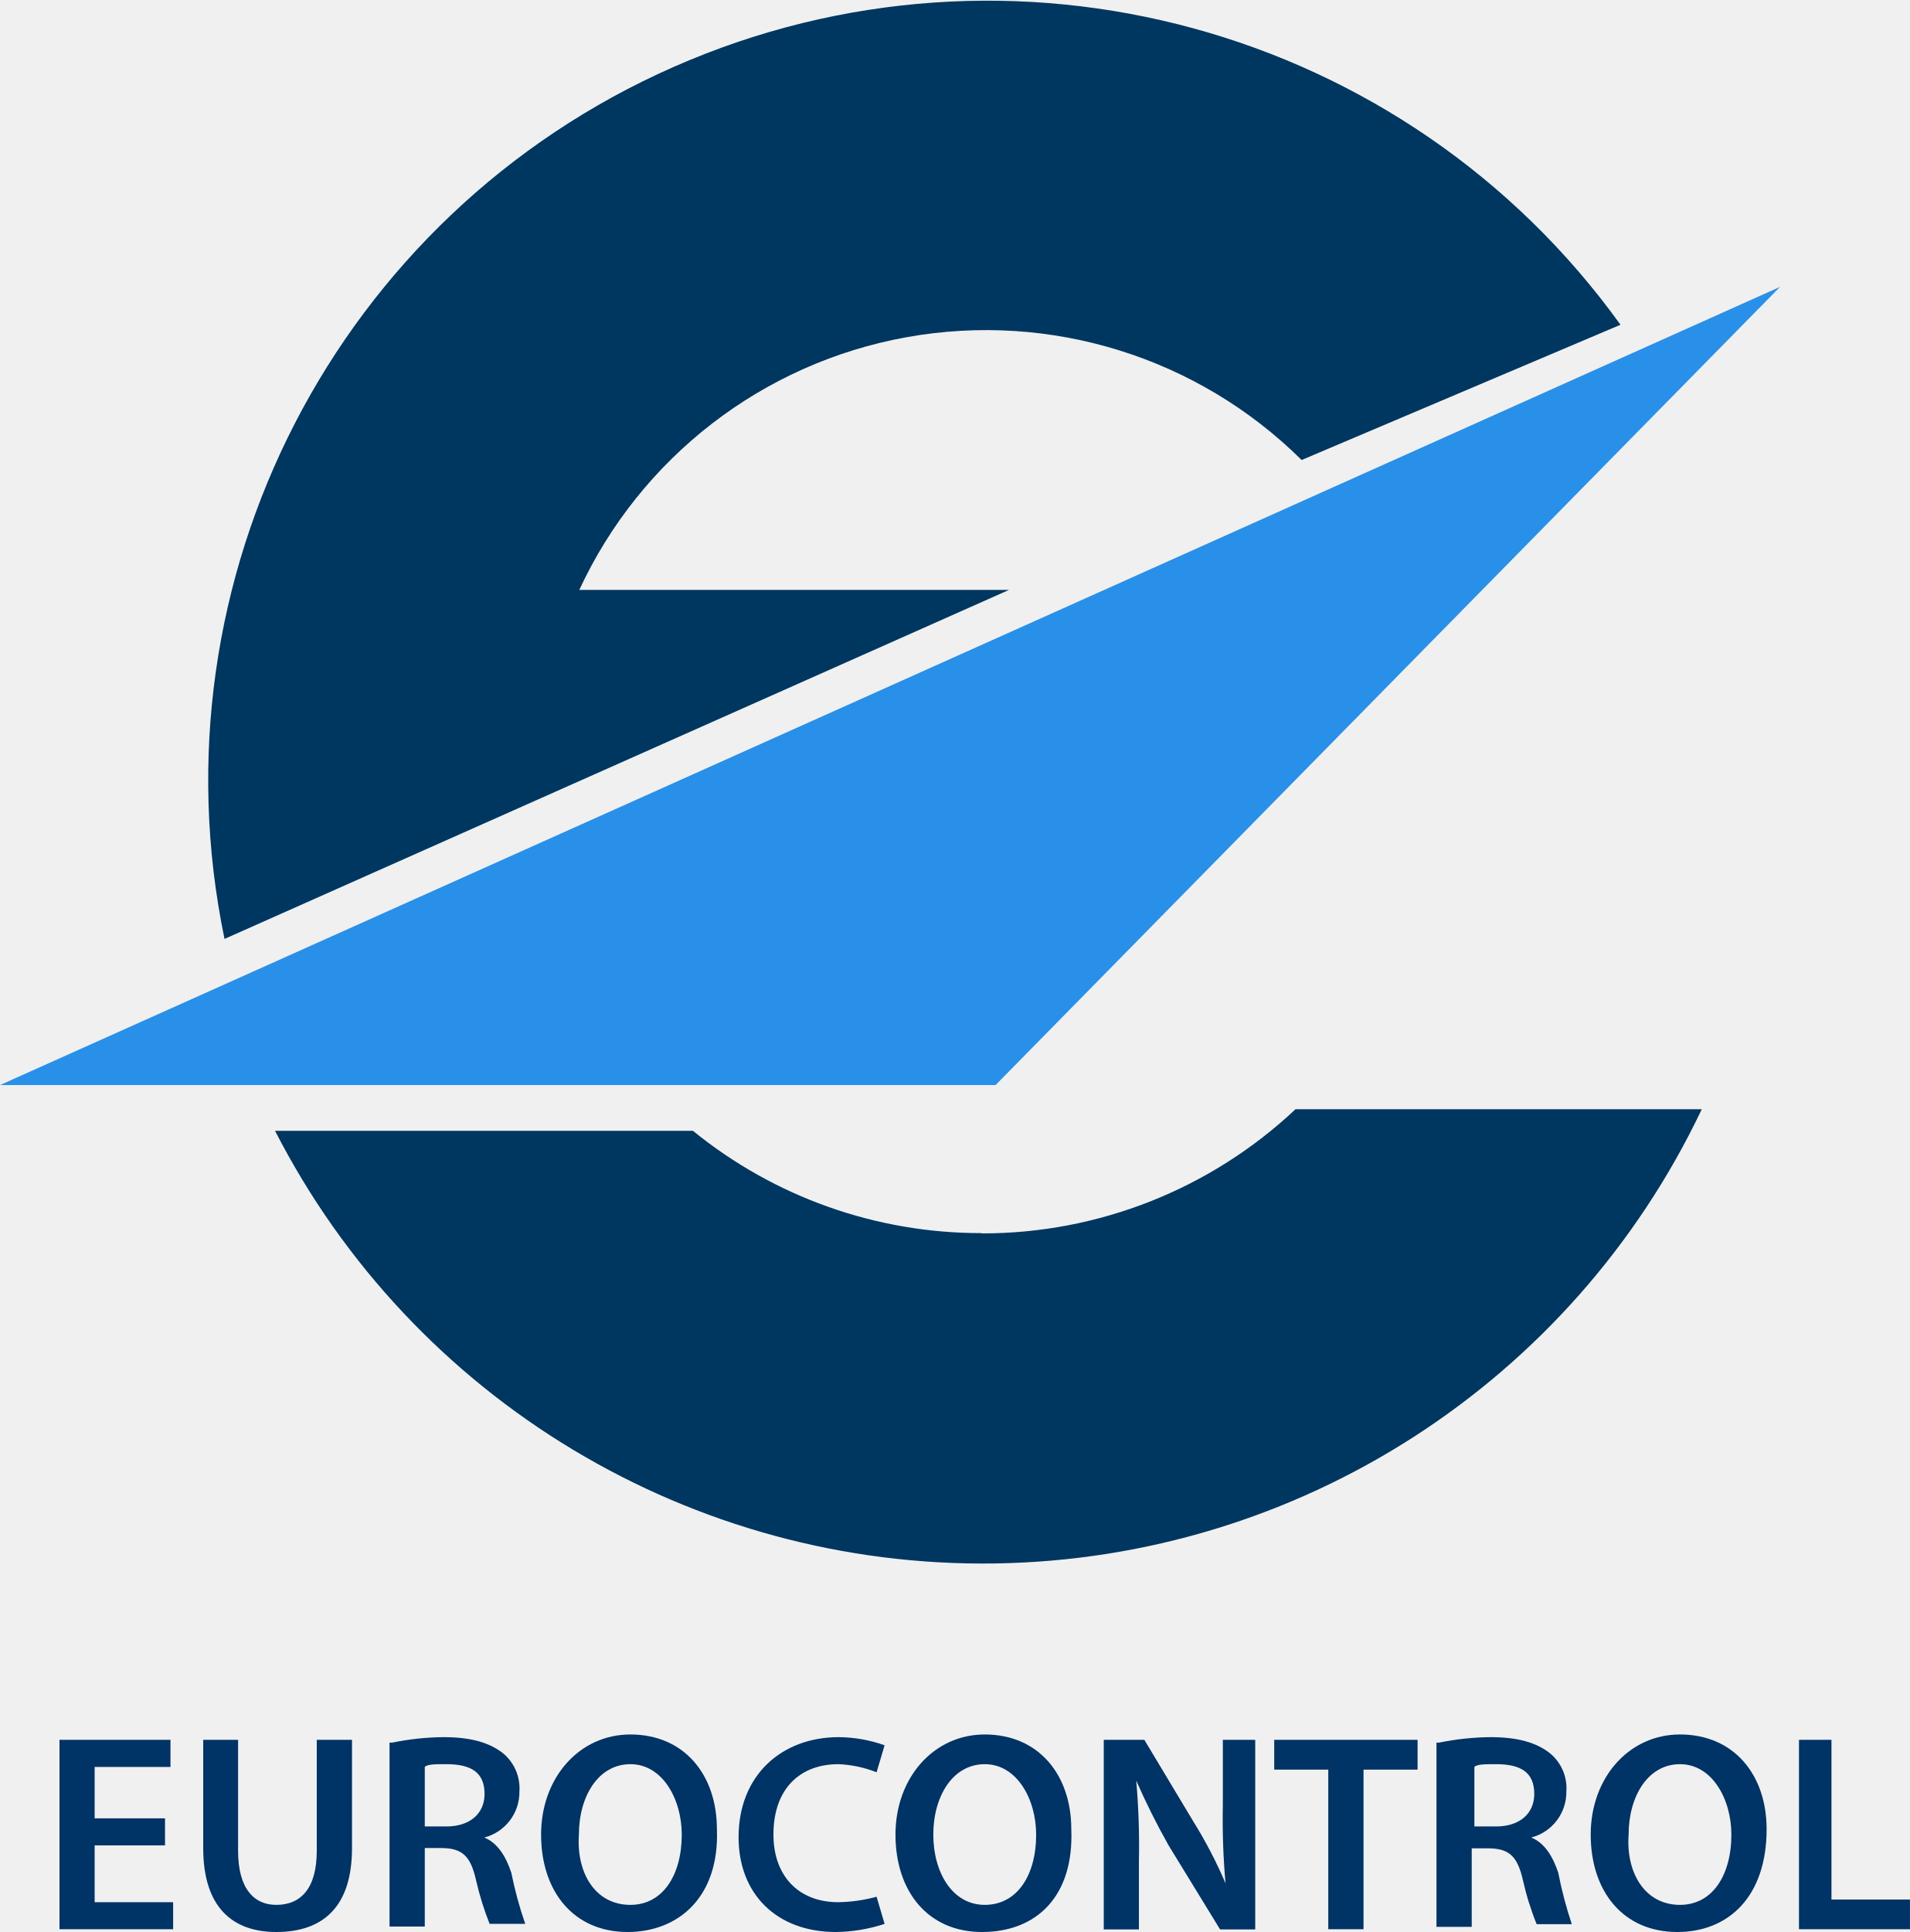
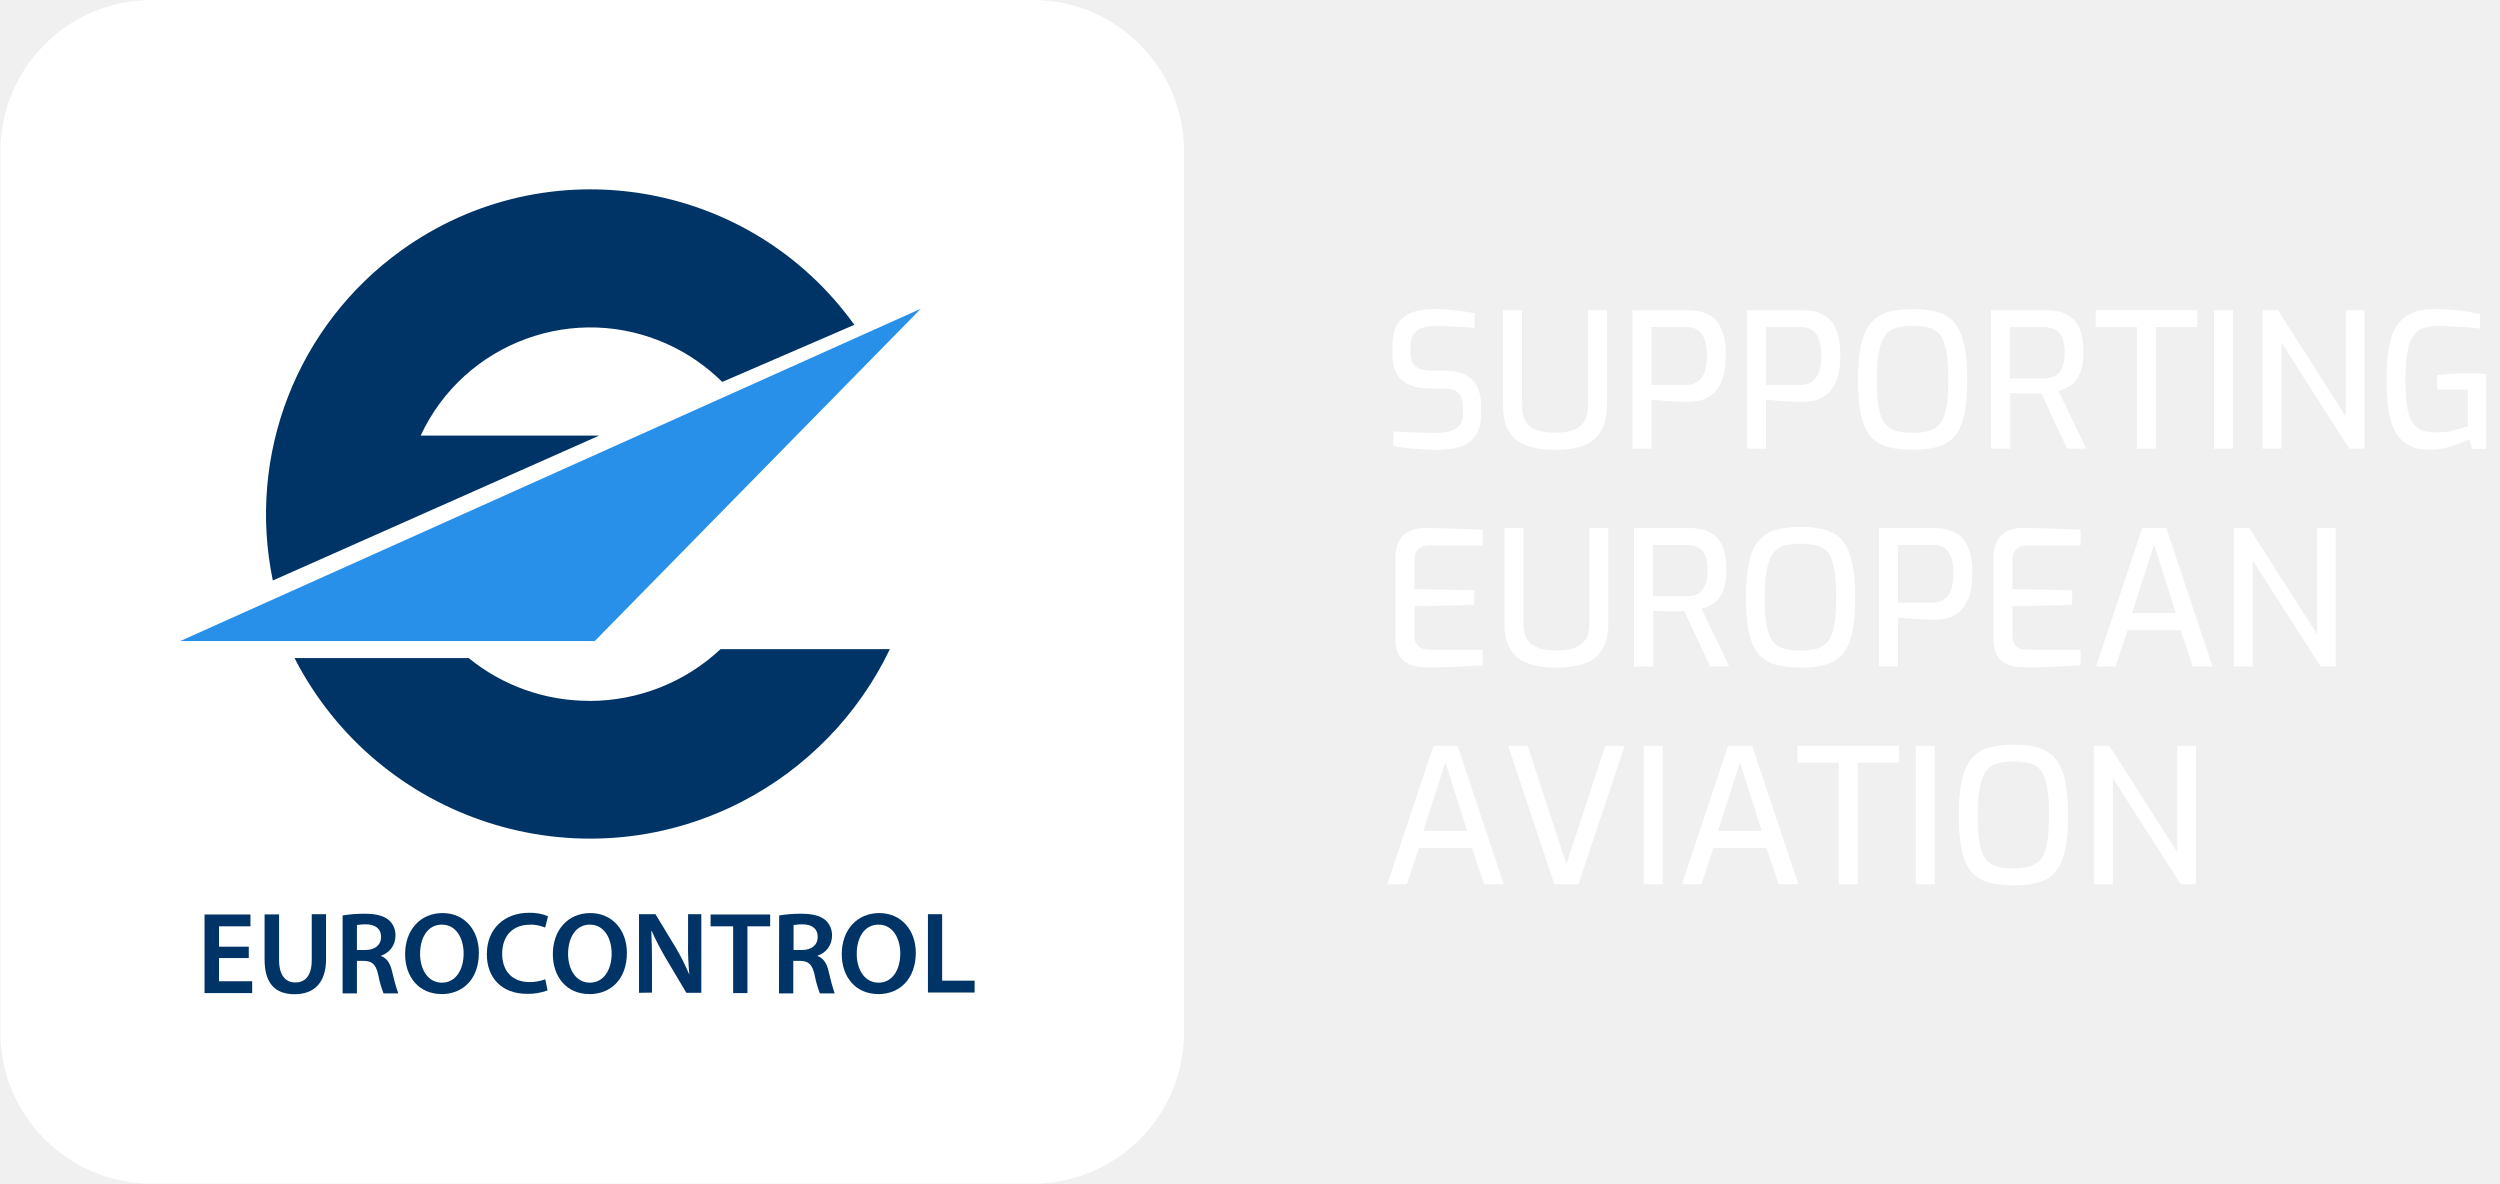
- <svg xmlns="http://www.w3.org/2000/svg" id="Default" width="200" height="202.27" viewBox="0 0 200 202.27">
+ <svg xmlns="http://www.w3.org/2000/svg" id="Layer_1" data-name="Layer 1" viewBox="0 0 264 125">
  <g>
-     <path d="M169.69,34A81.64,81.64,0,0,0,23.51,98.3l82.15-36.54h-45a46.95,46.95,0,0,1,75.64-13.6Z" style="fill: #003761" />
-     <polygon points="186.4 30.03 104.25 113.6 0 113.6 186.4 30.03" style="fill: #2990ea" />
-     <polygon points="17.28 193.2 9.91 193.2 9.91 199.15 18.13 199.15 18.13 201.98 6.23 201.98 6.23 182.15 17.85 182.15 17.85 184.99 9.91 184.99 9.91 190.37 17.28 190.37 17.28 193.2" style="fill: #036" />
-     <path d="M24.93,182.15v11.62c0,4,1.7,5.66,4,5.66,2.55,0,4.24-1.7,4.24-5.66V182.15h3.69v11.34c0,6.23-3.12,8.78-7.93,8.78-4.54,0-7.65-2.55-7.65-8.78V182.15Z" style="fill: #036" />
-     <path d="M41.08,182.44a27.91,27.91,0,0,1,5.38-.57c2.83,0,4.81.57,6.23,1.7a4.77,4.77,0,0,1,1.7,4,4.91,4.91,0,0,1-3.68,4.81c1.41.57,2.27,2,2.83,3.68A41.21,41.21,0,0,0,55,201.42H51.27a30.94,30.94,0,0,1-1.41-4.53c-.57-2.55-1.42-3.41-3.68-3.41h-1.7v8.22H40.79V182.44Zm3.4,8.78h2.26c2.55,0,4-1.42,4-3.4,0-2.27-1.42-3.12-4-3.12-1.13,0-2,0-2.26.29Z" style="fill: #036" />
-     <path d="M65.72,202.27c-5.66,0-9.06-4.25-9.06-10.2s4-10.48,9.35-10.48c5.66,0,9.06,4.25,9.06,9.91.28,7.08-4,10.77-9.35,10.77m.29-2.84c3.39,0,5.38-3.11,5.38-7.36,0-3.68-2-7.37-5.38-7.37s-5.39,3.4-5.39,7.37c-.28,4,1.7,7.36,5.39,7.36" style="fill: #036" />
-     <path d="M92.63,201.42a16.83,16.83,0,0,1-5.09.85c-6.24,0-10.2-4-10.2-9.92,0-6.51,4.53-10.48,10.48-10.48a14.66,14.66,0,0,1,4.81.85l-.84,2.83a12.06,12.06,0,0,0-4-.85c-4,0-6.8,2.55-6.8,7.37,0,4.25,2.55,7.08,6.8,7.08a16.43,16.43,0,0,0,4-.57Z" style="fill: #036" />
-     <path d="M102.83,202.27c-5.66,0-9.06-4.25-9.06-10.2s4-10.48,9.35-10.48c5.66,0,9.06,4.25,9.06,9.91.29,7.08-3.68,10.77-9.35,10.77m.29-2.84c3.4,0,5.38-3.11,5.38-7.36,0-3.68-2-7.37-5.38-7.37s-5.39,3.4-5.39,7.37,2,7.36,5.39,7.36" style="fill: #036" />
-     <path d="M115.58,202V182.15h4.25l5.1,8.5a47.88,47.88,0,0,1,3.4,6.52,75.21,75.21,0,0,1-.28-8.22v-6.8h3.39V202h-3.68l-5.38-8.78a75.62,75.62,0,0,1-3.4-6.8,78,78,0,0,1,.28,8.5V202Z" style="fill: #036" />
-     <polygon points="139.09 185.27 133.43 185.27 133.43 182.15 148.44 182.15 148.44 185.27 142.78 185.27 142.78 201.98 139.09 201.98 139.09 185.27" style="fill: #036" />
-     <path d="M150.71,182.44a27.91,27.91,0,0,1,5.38-.57c2.83,0,4.82.57,6.23,1.7a4.74,4.74,0,0,1,1.7,4,4.91,4.91,0,0,1-3.68,4.81c1.42.57,2.27,2,2.83,3.68a43,43,0,0,0,1.42,5.39h-3.68a29.31,29.31,0,0,1-1.42-4.53c-.57-2.55-1.42-3.41-3.68-3.41h-1.7v8.22h-3.69V182.44Zm3.68,8.78h2.27c2.55,0,4-1.42,4-3.4,0-2.27-1.41-3.12-4-3.12-1.14,0-2,0-2.27.29Z" style="fill: #036" />
-     <path d="M175.64,202.27c-5.67,0-9.07-4.25-9.07-10.2s4-10.48,9.35-10.48c5.67,0,9.07,4.25,9.07,9.91,0,7.08-4,10.77-9.35,10.77m.28-2.84c3.4,0,5.38-3.11,5.38-7.36,0-3.68-2-7.37-5.38-7.37s-5.38,3.4-5.38,7.37c-.29,4,1.7,7.36,5.38,7.36" style="fill: #036" />
-     <polygon points="188.1 182.15 191.78 182.15 191.78 198.87 200 198.87 200 201.98 188.38 201.98 188.38 182.15 188.1 182.15" style="fill: #036" />
-     <path d="M102.8,129.1a47.78,47.78,0,0,1-30.24-10.71H28.8a83.32,83.32,0,0,0,149.4-2.26H135.66a47.87,47.87,0,0,1-32.86,13" style="fill: #003761" />
+     <path d="M151.6,47.5c-.32,0-.68,0-1.08-.03-.4-.02-.81-.05-1.23-.09-.42-.04-.81-.08-1.19-.12s-.7-.09-.96-.16v-1.55c.34.03.76.05,1.24.08.48.03,1,.05,1.55.06.55.01,1.08.02,1.6.02.57,0,1.07-.05,1.52-.16.44-.11.79-.3,1.05-.6s.39-.7.39-1.23v-.85c0-.6-.16-1.05-.49-1.37s-.82-.48-1.48-.48h-1.49c-1.27,0-2.25-.28-2.95-.83s-1.04-1.51-1.04-2.86v-.79c0-1.4.38-2.4,1.14-3.01.76-.6,1.84-.9,3.24-.9.46,0,.96.02,1.49.07.53.05,1.04.1,1.55.17.5.07.92.13,1.25.2v1.55c-.6-.04-1.26-.08-1.99-.13-.73-.05-1.43-.07-2.07-.07-.56,0-1.04.06-1.44.19s-.71.35-.93.67c-.22.32-.33.77-.33,1.35v.6c0,.71.19,1.21.58,1.49.38.28.92.42,1.61.42h1.61c.83,0,1.52.15,2.05.46s.94.72,1.2,1.25.4,1.13.4,1.81v1.03c0,1.03-.21,1.83-.63,2.38-.42.56-.99.94-1.71,1.14-.71.21-1.53.31-2.44.31Z" style="fill: #fff; stroke-width: 0px;" />
+     <path d="M164.2,47.5c-.81,0-1.55-.07-2.22-.22-.67-.14-1.26-.39-1.75-.74-.49-.35-.86-.83-1.12-1.44-.26-.61-.39-1.38-.39-2.3v-10.04h2v10.02c0,.75.14,1.34.41,1.76.27.42.67.71,1.19.89.52.18,1.15.27,1.88.27s1.37-.09,1.89-.27c.52-.18.92-.48,1.19-.89.27-.42.41-1,.41-1.76v-10.02h2v10.04c0,.93-.13,1.69-.4,2.3-.26.61-.64,1.09-1.12,1.44-.48.35-1.06.6-1.74.74-.67.15-1.42.22-2.24.22Z" style="fill: #fff; stroke-width: 0px;" />
+     <path d="M172.39,47.38v-14.62h5.93c.44,0,.89.06,1.35.17s.89.33,1.28.65c.39.32.7.8.94,1.44.24.64.36,1.48.36,2.52s-.12,1.89-.37,2.54-.57,1.14-.96,1.49c-.4.34-.83.58-1.29.69s-.91.18-1.33.18c-.21,0-.5,0-.86-.02-.36-.01-.74-.03-1.14-.06-.4-.03-.77-.05-1.11-.08-.34-.03-.61-.05-.79-.08v5.18h-2ZM174.4,40.65h3.63c.42,0,.8-.1,1.14-.29.34-.19.6-.51.79-.95s.29-1.06.29-1.86-.1-1.39-.29-1.83-.45-.74-.76-.92-.67-.27-1.05-.27h-3.75v6.11Z" style="fill: #fff; stroke-width: 0px;" />
+     <path d="M184.48,47.38v-14.62h5.93c.44,0,.89.06,1.35.17s.89.33,1.28.65c.39.32.7.8.94,1.44.24.64.36,1.48.36,2.52s-.12,1.89-.37,2.54-.57,1.14-.96,1.49c-.4.34-.83.58-1.29.69s-.91.18-1.33.18c-.21,0-.5,0-.86-.02-.36-.01-.74-.03-1.14-.06-.4-.03-.77-.05-1.11-.08-.34-.03-.61-.05-.79-.08v5.18h-2ZM186.48,40.65h3.63c.42,0,.8-.1,1.14-.29.34-.19.6-.51.79-.95s.29-1.06.29-1.86-.1-1.39-.29-1.83-.45-.74-.76-.92-.67-.27-1.05-.27h-3.75v6.11Z" style="fill: #fff; stroke-width: 0px;" />
+     <path d="M201.96,47.5c-.95,0-1.79-.09-2.51-.28-.72-.18-1.32-.53-1.81-1.03-.48-.5-.84-1.24-1.08-2.22-.24-.98-.36-2.26-.36-3.85s.12-2.87.36-3.86c.24-.99.6-1.74,1.09-2.26s1.09-.88,1.81-1.07c.71-.19,1.55-.29,2.5-.29s1.83.1,2.55.29,1.32.55,1.8,1.07.83,1.28,1.07,2.26c.24.99.36,2.27.36,3.86s-.12,2.87-.36,3.85c-.24.98-.6,1.72-1.08,2.22-.48.5-1.08.85-1.81,1.03-.72.19-1.56.28-2.53.28ZM201.96,45.71c.69,0,1.27-.07,1.76-.22.48-.15.87-.41,1.17-.8s.51-.95.65-1.69c.13-.73.2-1.7.2-2.89,0-1.26-.07-2.26-.21-3.02-.14-.75-.35-1.32-.64-1.71-.29-.38-.68-.64-1.16-.77-.48-.13-1.07-.2-1.76-.2-.65,0-1.21.07-1.69.2-.48.13-.87.39-1.17.77-.3.38-.53.95-.68,1.71s-.23,1.76-.23,3.02c0,1.19.06,2.15.19,2.89.12.73.34,1.3.63,1.69s.69.66,1.17.8c.48.15,1.07.22,1.78.22Z" style="fill: #fff; stroke-width: 0px;" />
+     <path d="M210.25,47.38v-14.62h5.85c.5,0,.99.06,1.46.18s.89.34,1.26.65c.37.32.66.76.87,1.34.21.58.32,1.33.32,2.25,0,.75-.08,1.38-.24,1.88-.16.5-.37.9-.62,1.2s-.54.52-.85.67c-.31.15-.62.27-.92.35l2.92,6.09h-2.02l-2.7-5.81c-.2,0-.44,0-.72-.01-.29,0-.58,0-.89,0s-.61,0-.91-.02c-.3-.01-.56-.02-.78-.02v5.87h-2ZM212.25,39.96h3.53c.32,0,.61-.04.87-.11.26-.07.5-.21.7-.42.21-.21.37-.49.49-.85.12-.36.18-.83.18-1.4s-.06-1-.18-1.35c-.12-.34-.28-.61-.5-.79s-.45-.31-.71-.39c-.26-.07-.55-.11-.85-.11h-3.53v5.42Z" style="fill: #fff; stroke-width: 0px;" />
+     <path d="M225.67,47.38v-12.84h-4.37v-1.79h10.74v1.79h-4.37v12.84h-2Z" style="fill: #fff; stroke-width: 0px;" />
+     <path d="M233.8,47.38v-14.62h2v14.62h-2Z" style="fill: #fff; stroke-width: 0px;" />
+     <path d="M238.92,47.38v-14.62h1.63l7.16,11.21v-11.21h1.98v14.62h-1.61l-7.16-11.21v11.21h-2Z" style="fill: #fff; stroke-width: 0px;" />
+     <path d="M256.66,47.48c-.93.01-1.69-.14-2.29-.46-.6-.32-1.08-.79-1.42-1.41-.34-.62-.59-1.4-.72-2.33s-.21-2.01-.21-3.24.08-2.29.23-3.21c.15-.93.41-1.7.78-2.32.37-.62.89-1.09,1.56-1.4s1.5-.47,2.51-.47c.57,0,1.13.02,1.69.06.56.04,1.09.1,1.62.19s1.02.18,1.48.29v1.53c-.26-.04-.63-.08-1.11-.12-.48-.04-1-.08-1.58-.11s-1.16-.05-1.76-.05c-.93,0-1.63.18-2.12.55-.49.36-.83.96-1.02,1.79-.19.83-.29,1.93-.29,3.3,0,1.1.05,2.01.16,2.73.11.72.28,1.29.52,1.71.24.42.57.71.98.89.42.18.94.27,1.58.27s1.21-.07,1.82-.22c.6-.15,1.11-.29,1.54-.44v-3.87h-3.25v-1.53c.26-.04.58-.07.94-.1.36-.03.75-.05,1.15-.07.4-.02.81-.03,1.22-.03.37,0,.71,0,1.02.02.31.01.59.03.84.06v7.9h-1.49l-.3-1.01c-.44.22-1.02.46-1.75.71-.73.25-1.5.38-2.32.4Z" style="fill: #fff; stroke-width: 0px;" />
+     <path d="M150.62,70.46c-.33,0-.68-.03-1.05-.09s-.72-.19-1.06-.38c-.34-.19-.61-.49-.82-.88-.21-.4-.32-.93-.32-1.61v-8.69c0-.58.09-1.07.27-1.47.18-.4.41-.71.71-.94.29-.23.62-.4.98-.5.36-.1.72-.15,1.08-.15.86.01,1.65.03,2.37.05.72.02,1.39.04,2.01.07s1.22.05,1.79.08v1.65h-5.64c-.49,0-.87.13-1.15.38-.28.25-.42.65-.42,1.19v3.04l6.31.12v1.55l-6.31.14v3c0,.45.08.79.23,1.01.15.23.35.38.59.46.25.08.51.12.78.12h5.6v1.65c-.61.04-1.25.08-1.92.11-.67.03-1.35.06-2.03.08-.68.02-1.35.03-1.99.03Z" style="fill: #fff; stroke-width: 0px;" />
+     <path d="M164.35,70.5c-.81,0-1.55-.07-2.22-.22-.67-.14-1.26-.39-1.75-.74-.49-.35-.86-.83-1.12-1.44-.26-.61-.39-1.38-.39-2.3v-10.04h2v10.02c0,.75.14,1.34.41,1.76.27.42.67.71,1.19.89.52.18,1.15.27,1.88.27s1.37-.09,1.89-.27c.52-.18.92-.48,1.19-.89.27-.42.41-1,.41-1.76v-10.02h2v10.04c0,.93-.13,1.69-.4,2.3-.26.61-.64,1.09-1.12,1.44-.48.35-1.06.6-1.74.74-.67.15-1.42.22-2.24.22Z" style="fill: #fff; stroke-width: 0px;" />
+     <path d="M172.55,70.38v-14.62h5.85c.5,0,.99.06,1.46.18s.89.34,1.26.65c.37.32.66.76.87,1.34.21.58.32,1.33.32,2.25,0,.75-.08,1.38-.24,1.88-.16.5-.37.9-.62,1.2s-.54.52-.85.67c-.31.15-.62.27-.92.35l2.92,6.09h-2.02l-2.7-5.81c-.2,0-.44,0-.72-.01-.29,0-.58,0-.89,0s-.61,0-.91-.02c-.3-.01-.56-.02-.78-.02v5.87h-2ZM174.55,62.96h3.53c.32,0,.61-.04.87-.11.26-.07.5-.21.7-.42.21-.21.37-.49.49-.85.12-.36.18-.83.18-1.4s-.06-1-.18-1.35c-.12-.34-.28-.61-.5-.79s-.45-.31-.71-.39c-.26-.07-.55-.11-.85-.11h-3.53v5.42Z" style="fill: #fff; stroke-width: 0px;" />
+     <path d="M190.13,70.5c-.95,0-1.79-.09-2.51-.28-.72-.18-1.32-.53-1.81-1.03-.48-.5-.84-1.24-1.08-2.22-.24-.98-.36-2.26-.36-3.85s.12-2.87.36-3.86c.24-.99.6-1.74,1.09-2.26.49-.52,1.09-.88,1.81-1.07.71-.19,1.55-.29,2.5-.29s1.83.1,2.55.29c.72.19,1.32.55,1.8,1.07.48.52.83,1.28,1.07,2.26.24.99.36,2.27.36,3.86s-.12,2.87-.36,3.85c-.24.98-.6,1.72-1.08,2.22-.48.5-1.08.85-1.81,1.03-.72.19-1.56.28-2.53.28ZM190.13,68.71c.69,0,1.27-.07,1.76-.22.48-.15.87-.41,1.17-.8s.51-.95.64-1.69.2-1.7.2-2.89c0-1.26-.07-2.26-.21-3.02s-.35-1.32-.64-1.71c-.29-.38-.68-.64-1.16-.77-.48-.13-1.07-.2-1.76-.2-.65,0-1.21.07-1.69.2-.48.13-.87.39-1.17.77-.3.38-.53.95-.68,1.71-.15.75-.23,1.76-.23,3.02,0,1.19.06,2.15.19,2.89s.34,1.3.63,1.69c.3.39.69.66,1.17.8.48.15,1.08.22,1.78.22Z" style="fill: #fff; stroke-width: 0px;" />
+     <path d="M198.42,70.38v-14.62h5.93c.44,0,.89.06,1.35.17s.89.33,1.28.65c.39.32.7.8.94,1.44.24.64.36,1.48.36,2.52s-.12,1.89-.37,2.54-.57,1.14-.96,1.49c-.4.34-.83.58-1.29.69s-.91.18-1.33.18c-.21,0-.5,0-.86-.02-.36-.01-.74-.03-1.14-.06-.4-.03-.77-.05-1.11-.08-.34-.03-.61-.05-.79-.08v5.18h-2ZM200.43,63.65h3.63c.42,0,.8-.1,1.14-.29.34-.19.6-.51.79-.95s.29-1.06.29-1.86-.1-1.39-.29-1.83-.45-.74-.76-.92-.67-.27-1.05-.27h-3.75v6.11Z" style="fill: #fff; stroke-width: 0px;" />
+     <path d="M213.76,70.46c-.33,0-.68-.03-1.05-.09s-.72-.19-1.06-.38c-.34-.19-.61-.49-.82-.88-.21-.4-.32-.93-.32-1.61v-8.69c0-.58.09-1.07.27-1.47.18-.4.41-.71.7-.94.29-.23.62-.4.98-.5.36-.1.72-.15,1.08-.15.86.01,1.65.03,2.37.05.72.02,1.39.04,2.01.07.62.03,1.22.05,1.79.08v1.65h-5.63c-.49,0-.87.13-1.15.38-.28.25-.42.65-.42,1.19v3.04l6.31.12v1.55l-6.31.14v3c0,.45.08.79.23,1.01.15.23.35.38.6.46.24.08.51.12.78.12h5.59v1.65c-.61.04-1.25.08-1.92.11-.67.03-1.35.06-2.03.08-.68.02-1.35.03-1.99.03Z" style="fill: #fff; stroke-width: 0px;" />
+     <path d="M221.34,70.38l4.88-14.62h2.54l4.88,14.62h-2.08l-1.29-3.83h-5.6l-1.27,3.83h-2.06ZM225.15,64.74h4.62l-2.3-7.24-2.32,7.24Z" style="fill: #fff; stroke-width: 0px;" />
+     <path d="M235.89,70.38v-14.62h1.63l7.16,11.21v-11.21h1.98v14.62h-1.61l-7.16-11.21v11.21h-2Z" style="fill: #fff; stroke-width: 0px;" />
+     <path d="M146.5,93.38l4.88-14.62h2.54l4.88,14.62h-2.08l-1.29-3.83h-5.59l-1.27,3.83h-2.06ZM150.31,87.74h4.62l-2.3-7.24-2.32,7.24Z" style="fill: #fff; stroke-width: 0px;" />
+     <path d="M164.14,93.38l-4.88-14.62h2.06l4.09,12.5,4.11-12.5h2.04l-4.88,14.62h-2.54Z" style="fill: #fff; stroke-width: 0px;" />
+     <path d="M173.58,93.38v-14.62h2v14.62h-2Z" style="fill: #fff; stroke-width: 0px;" />
+     <path d="M177.61,93.38l4.88-14.62h2.54l4.88,14.62h-2.08l-1.29-3.83h-5.6l-1.27,3.83h-2.06ZM181.42,87.74h4.62l-2.3-7.24-2.32,7.24Z" style="fill: #fff; stroke-width: 0px;" />
+     <path d="M194.18,93.38v-12.84h-4.37v-1.79h10.73v1.79h-4.37v12.84h-2Z" style="fill: #fff; stroke-width: 0px;" />
+     <path d="M202.31,93.38v-14.62h2v14.62h-2Z" style="fill: #fff; stroke-width: 0px;" />
+     <path d="M212.61,93.5c-.95,0-1.79-.09-2.51-.28-.72-.18-1.32-.53-1.81-1.03-.48-.5-.84-1.24-1.08-2.22-.24-.98-.36-2.26-.36-3.85s.12-2.87.36-3.86c.24-.99.6-1.74,1.09-2.26.49-.52,1.09-.88,1.81-1.07.71-.19,1.55-.29,2.5-.29s1.83.1,2.55.29c.72.19,1.32.55,1.8,1.07.48.52.83,1.28,1.07,2.26.24.99.36,2.27.36,3.86s-.12,2.87-.36,3.85c-.24.98-.6,1.72-1.08,2.22-.48.5-1.08.85-1.81,1.03-.72.19-1.56.28-2.53.28ZM212.61,91.71c.69,0,1.27-.07,1.76-.22.48-.15.87-.41,1.17-.8s.51-.95.64-1.69.2-1.7.2-2.89c0-1.26-.07-2.26-.21-3.02s-.35-1.32-.64-1.71c-.29-.38-.68-.64-1.16-.77-.48-.13-1.07-.2-1.76-.2-.65,0-1.21.07-1.69.2-.48.13-.87.39-1.17.77-.3.38-.53.95-.68,1.71-.15.75-.23,1.76-.23,3.02,0,1.19.06,2.15.19,2.89s.34,1.3.63,1.69c.3.39.69.66,1.17.8.48.15,1.08.22,1.78.22Z" style="fill: #fff; stroke-width: 0px;" />
+     <path d="M221.12,93.38v-14.62h1.63l7.16,11.21v-11.21h1.98v14.62h-1.61l-7.16-11.21v11.21h-2Z" style="fill: #fff; stroke-width: 0px;" />
+   </g>
+   <rect x=".04" width="125" height="125" rx="16" ry="16" style="fill: #fff; stroke-width: 0px;" />
+   <g>
+     <path d="M90.21,34.29c-11.06-15.38-32.47-18.91-47.84-7.84-11.01,7.92-16.32,21.56-13.56,34.85l34.46-15.3h-18.85c4.6-9.88,16.35-14.18,26.23-9.58,2.1.97,3.98,2.3,5.62,3.91l13.95-6.03h0Z" style="fill: #036; stroke-width: 0px;" />
+     <polygon points="97.24 32.6 62.8 67.7 19.02 67.7 97.24 32.6" style="fill: #2990ea; stroke-width: 0px;" />
+     <path d="M62.21,74.01c-4.62,0-9.12-1.58-12.72-4.52h-18.39c8.84,17.22,29.96,24.04,47.18,15.2,6.84-3.52,12.37-9.2,15.69-16.14h-17.88c-3.75,3.52-8.71,5.47-13.87,5.47h0Z" style="fill: #036; stroke-width: 0px;" />
+     <g>
+       <path d="M26.27,101.17h-3.14v2.45h3.5v1.25h-5.03v-8.3h4.85v1.25h-3.32v2.15h3.14v1.2h0Z" style="fill: #036; stroke-width: 0px;" />
+       <path d="M29.47,96.54v4.83c0,1.63.69,2.38,1.71,2.38,1.1,0,1.74-.77,1.74-2.38v-4.83h1.51v4.75c0,2.56-1.33,3.7-3.32,3.7s-3.17-1.07-3.17-3.68v-4.75h1.53v-.02h0Z" style="fill: #036; stroke-width: 0px;" />
+       <path d="M36.19,96.67c.77-.13,1.53-.18,2.3-.18,1.2,0,1.99.2,2.56.66.48.41.74,1.05.71,1.69,0,.94-.61,1.79-1.51,2.07v.05c.61.23.97.79,1.15,1.61.18.79.38,1.56.66,2.33h-1.56c-.25-.64-.43-1.28-.56-1.97-.25-1.1-.64-1.43-1.48-1.46h-.77v3.43h-1.51v-8.23h0ZM37.69,100.32h.89c1.02,0,1.66-.53,1.66-1.38,0-.89-.64-1.33-1.61-1.33-.3,0-.64.02-.94.07v2.63h0Z" style="fill: #036; stroke-width: 0px;" />
+       <path d="M46.61,104.97c-2.35,0-3.83-1.79-3.83-4.21,0-2.56,1.61-4.34,3.96-4.34s3.83,1.84,3.83,4.19c0,2.79-1.69,4.37-3.96,4.37h0ZM46.66,103.77c1.46,0,2.3-1.35,2.3-3.09,0-1.56-.77-3.04-2.3-3.04s-2.3,1.43-2.3,3.09.84,3.04,2.3,3.04h0Z" style="fill: #036; stroke-width: 0px;" />
+       <path d="M57.82,104.59c-.69.25-1.43.38-2.17.36-2.63,0-4.24-1.66-4.24-4.19,0-2.74,1.92-4.37,4.44-4.37.69-.02,1.38.1,2.02.36l-.3,1.2c-.51-.2-1.07-.34-1.63-.3-1.69,0-2.91,1.07-2.91,3.07,0,1.81,1.05,2.99,2.89,2.99.56,0,1.12-.1,1.66-.3l.25,1.2v-.02Z" style="fill: #036; stroke-width: 0px;" />
+       <path d="M62.21,104.97c-2.35,0-3.83-1.79-3.83-4.21,0-2.56,1.61-4.34,3.96-4.34s3.86,1.84,3.86,4.19c0,2.79-1.69,4.37-3.98,4.37h0ZM62.29,103.77c1.46,0,2.3-1.35,2.3-3.09,0-1.56-.77-3.04-2.3-3.04s-2.3,1.43-2.3,3.09.84,3.04,2.3,3.04h0Z" style="fill: #036; stroke-width: 0px;" />
+       <path d="M67.48,104.84v-8.3h1.74l2.15,3.55c.53.89,1,1.84,1.4,2.79h.02c-.1-1.15-.16-2.3-.13-3.45v-2.89h1.4v8.3h-1.58l-2.17-3.65c-.53-.92-1.05-1.87-1.48-2.86h-.05c.05,1.07.07,2.17.07,3.52v2.97l-1.38.02h0Z" style="fill: #036; stroke-width: 0px;" />
+       <path d="M77.42,97.82h-2.38v-1.25h6.29v1.25h-2.4v7.05h-1.51v-7.05h0Z" style="fill: #036; stroke-width: 0px;" />
+       <path d="M82.29,96.67c.77-.13,1.53-.18,2.3-.18,1.2,0,1.99.2,2.56.66.48.41.74,1.05.71,1.69,0,.94-.61,1.79-1.51,2.07v.05c.61.23.97.79,1.15,1.61.18.79.38,1.56.64,2.33h-1.56c-.25-.64-.43-1.28-.56-1.97-.25-1.1-.64-1.43-1.48-1.46h-.77v3.43h-1.51l.02-8.23h0ZM83.8,100.32h.89c1.02,0,1.66-.53,1.66-1.38,0-.89-.64-1.33-1.61-1.33-.3,0-.64.02-.94.07v2.63h0Z" style="fill: #036; stroke-width: 0px;" />
+       <path d="M92.72,104.97c-2.35,0-3.83-1.79-3.83-4.21,0-2.56,1.61-4.34,3.96-4.34s3.86,1.84,3.86,4.19c-.02,2.79-1.71,4.37-3.98,4.37h0ZM92.77,103.77c1.46,0,2.3-1.35,2.3-3.09,0-1.56-.77-3.04-2.3-3.04s-2.3,1.43-2.3,3.09.84,3.04,2.3,3.04h0Z" style="fill: #036; stroke-width: 0px;" />
+       <path d="M97.98,96.54h1.51v7.02h3.43v1.25h-4.93v-8.28h0Z" style="fill: #036; stroke-width: 0px;" />
+     </g>
  </g>
</svg>
